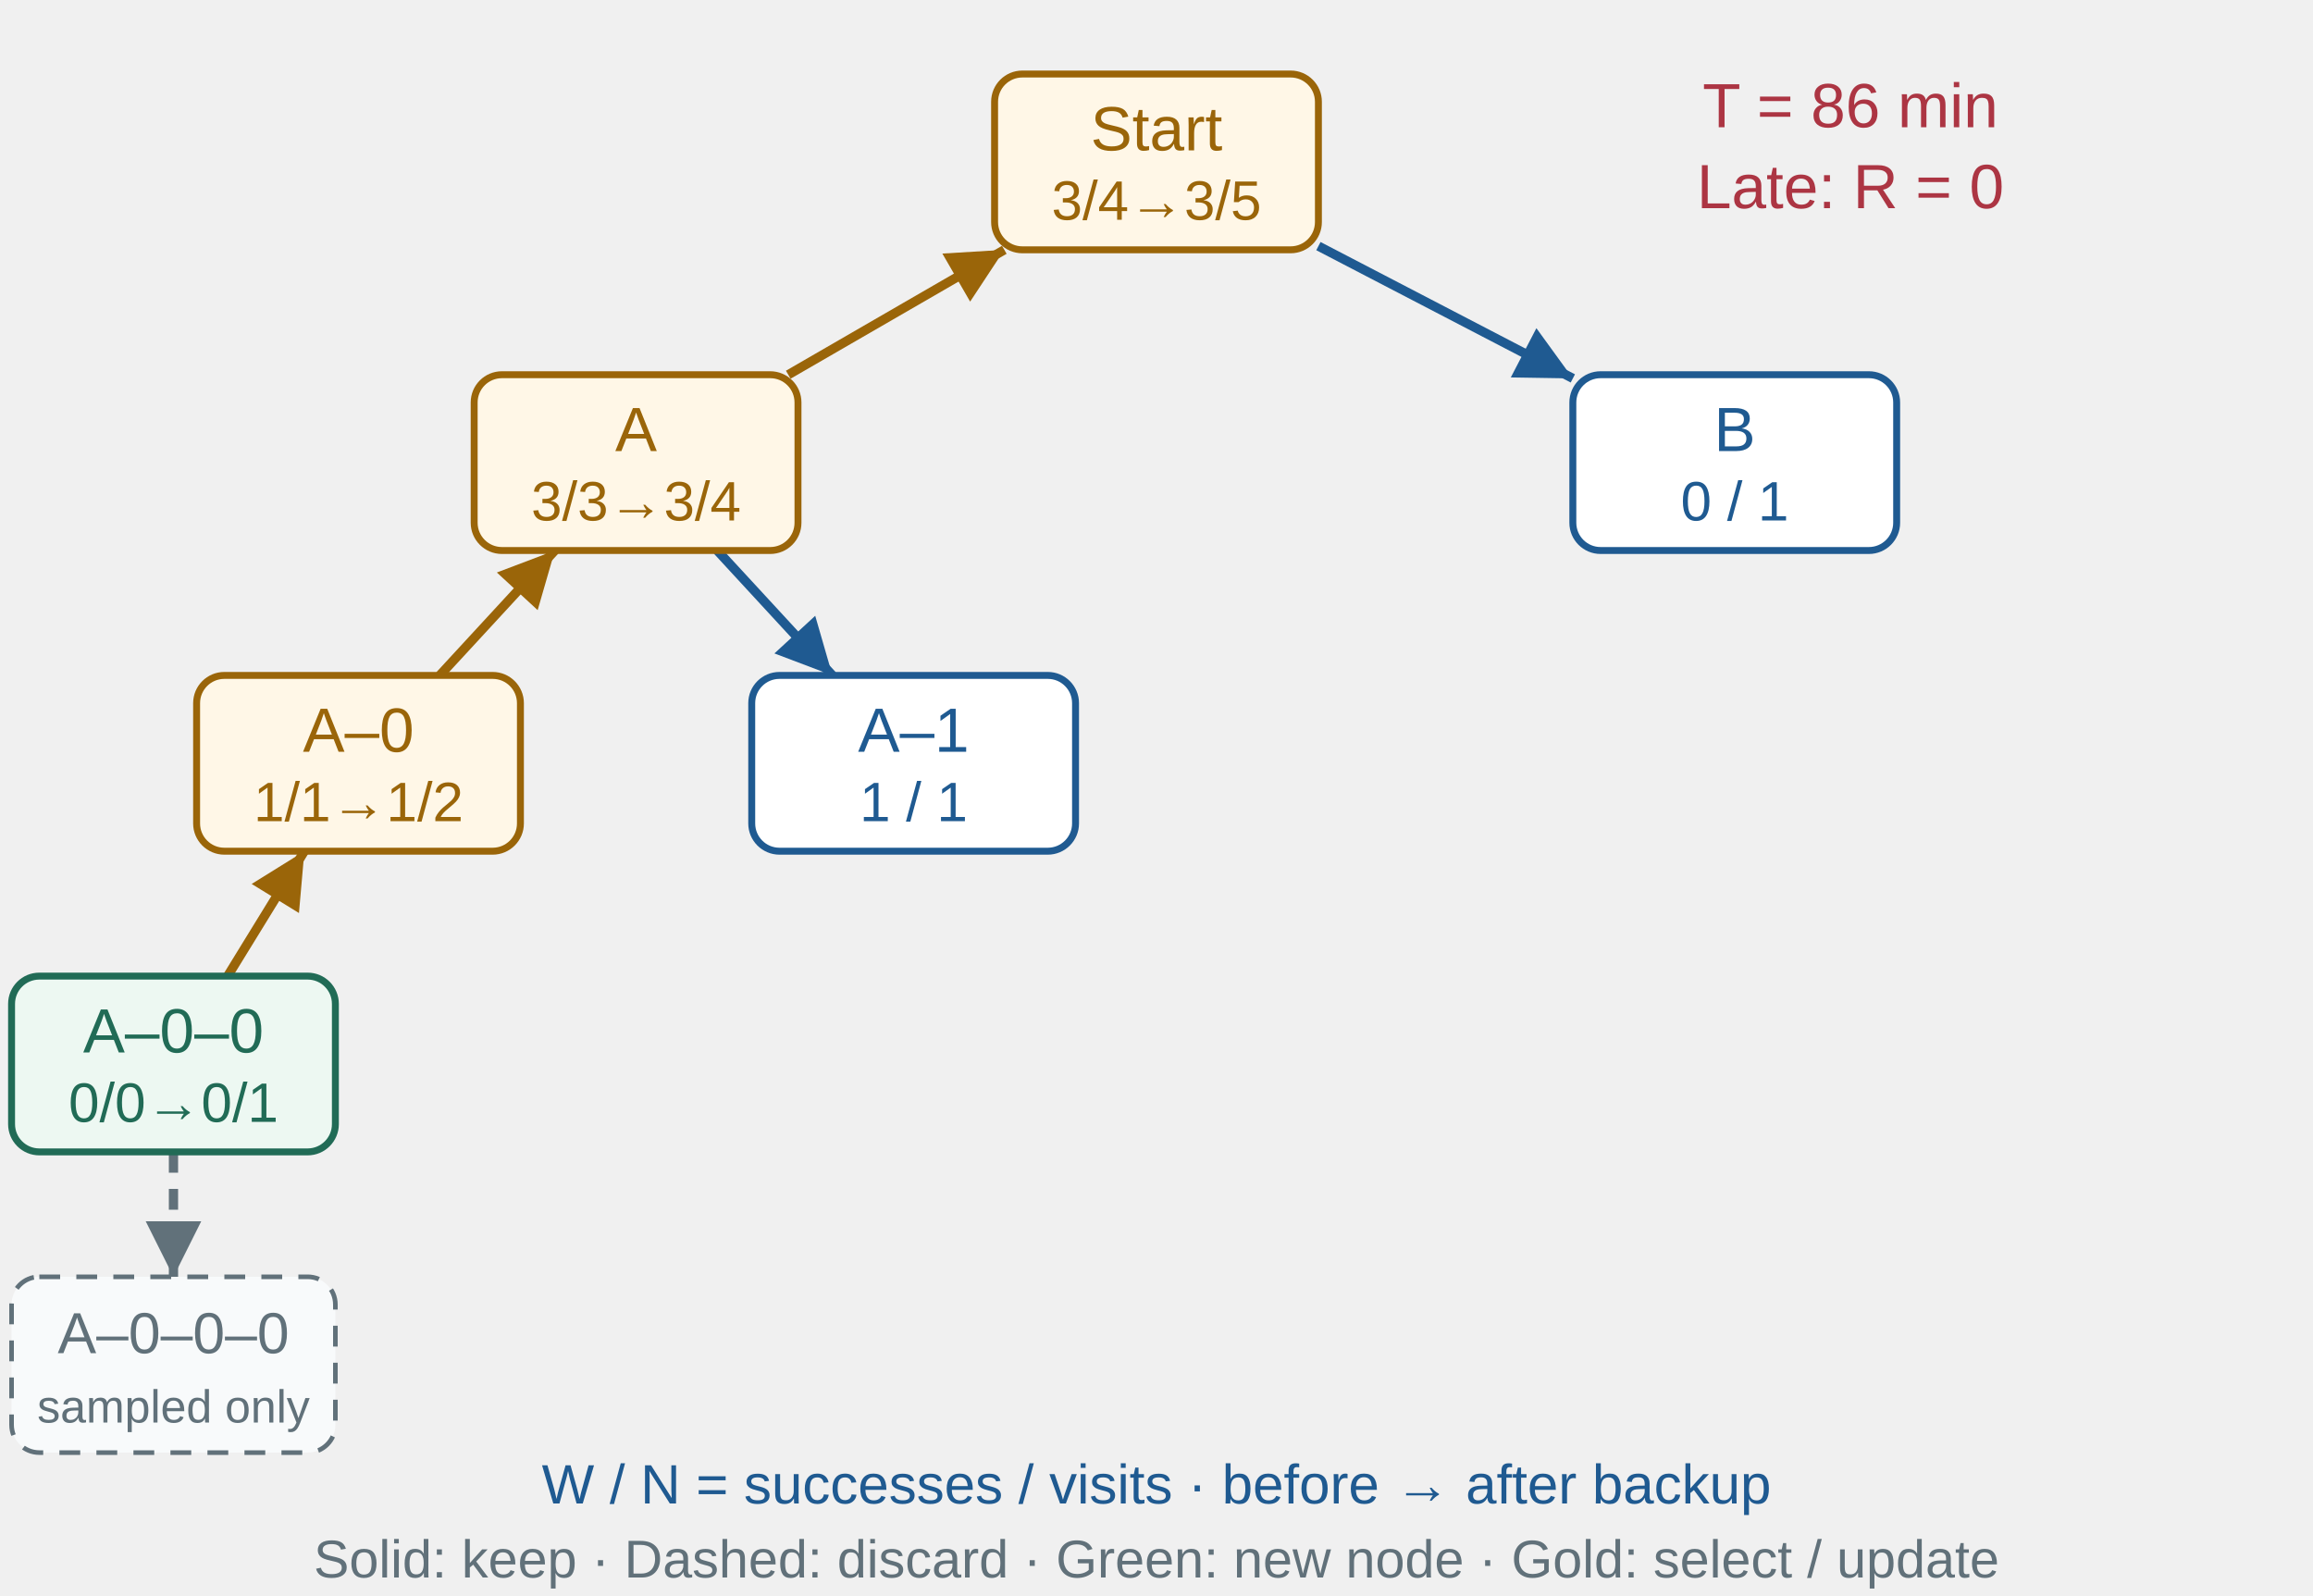
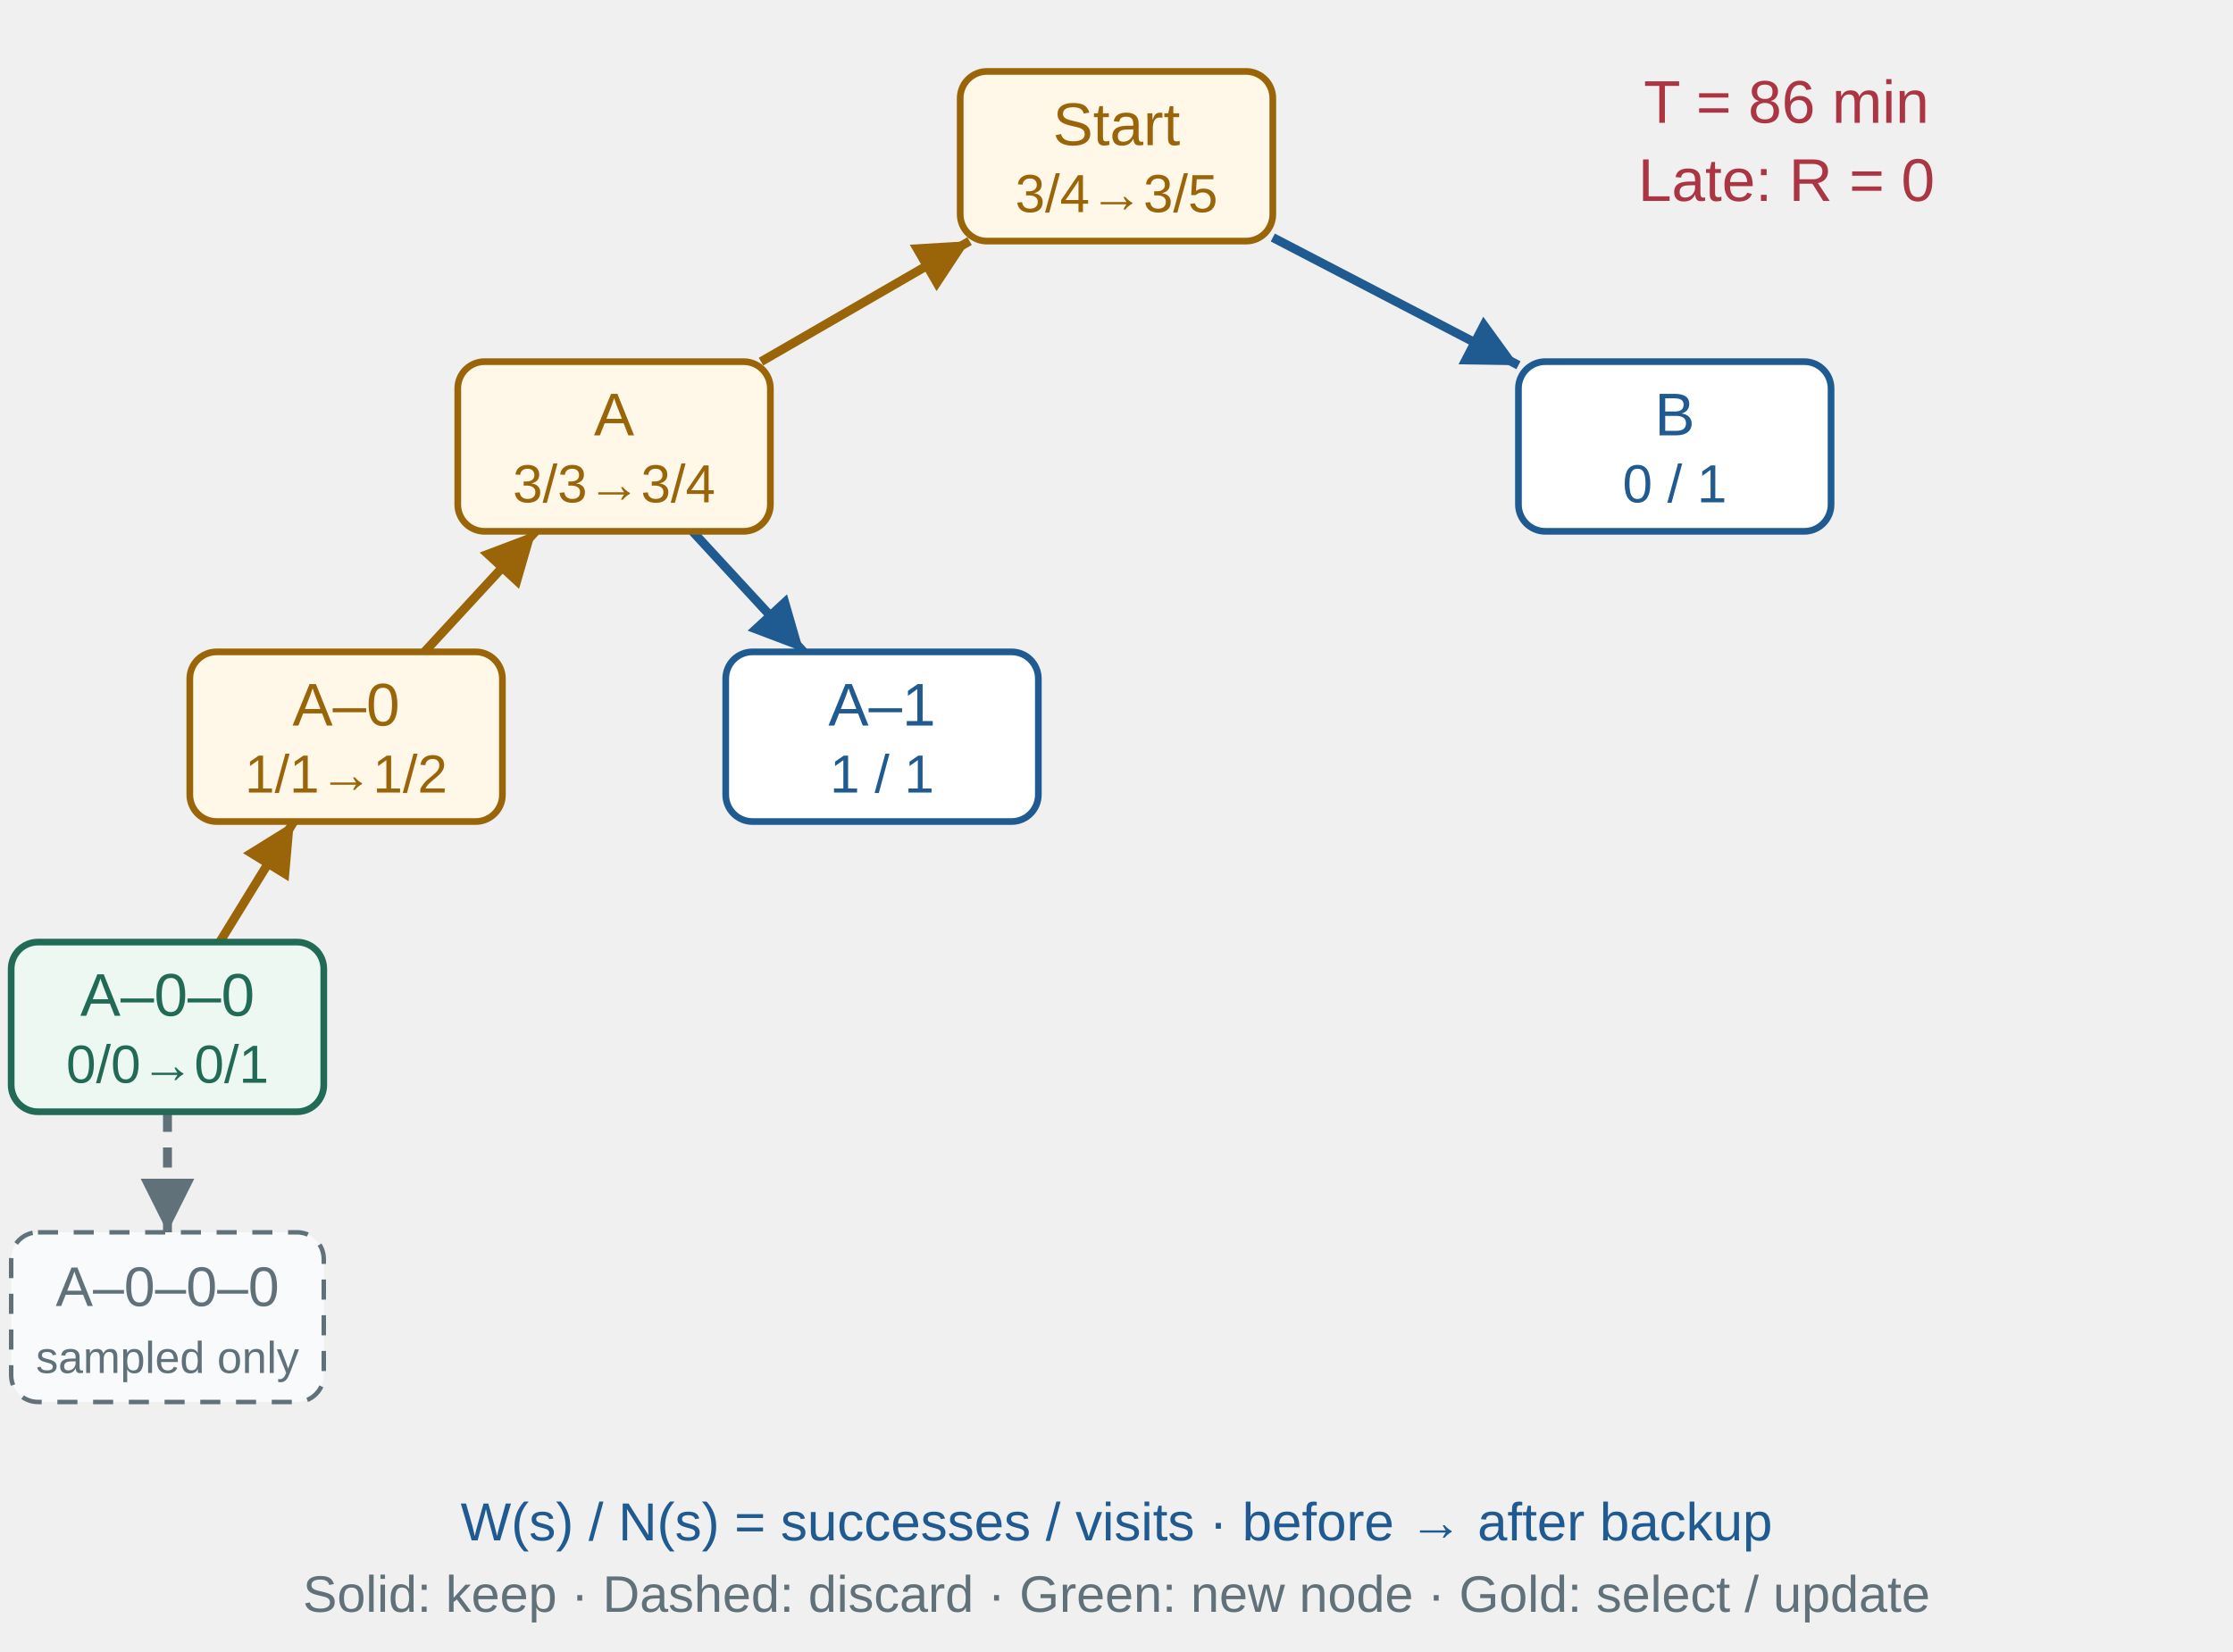
- <svg xmlns="http://www.w3.org/2000/svg" viewBox="0 0 1000 690" role="img" aria-labelledby="title desc">
+ <svg xmlns="http://www.w3.org/2000/svg" viewBox="0 0 1000 740" role="img" aria-labelledby="title desc">
  <defs>
    <marker id="blue" viewBox="0 0 10 10" refX="10" refY="5" markerWidth="6" markerHeight="6" orient="auto-start-reverse">
      <path d="M0 0 L10 5 L0 10 Z" fill="#1f5a91" />
    </marker>
    <marker id="gold" viewBox="0 0 10 10" refX="10" refY="5" markerWidth="6" markerHeight="6" orient="auto-start-reverse">
      <path d="M0 0 L10 5 L0 10 Z" fill="#9a6509" />
    </marker>
    <marker id="green" viewBox="0 0 10 10" refX="10" refY="5" markerWidth="6" markerHeight="6" orient="auto-start-reverse">
      <path d="M0 0 L10 5 L0 10 Z" fill="#216b56" />
    </marker>
    <marker id="red" viewBox="0 0 10 10" refX="10" refY="5" markerWidth="6" markerHeight="6" orient="auto-start-reverse">
      <path d="M0 0 L10 5 L0 10 Z" fill="#ac3543" />
    </marker>
    <marker id="gray" viewBox="0 0 10 10" refX="10" refY="5" markerWidth="6" markerHeight="6" orient="auto-start-reverse">
      <path d="M0 0 L10 5 L0 10 Z" fill="#61717a" />
    </marker>
  </defs>
  <g font-family="Arial, sans-serif" text-anchor="middle">
    <path d="M340.8 162.0 L434.2 108.0" fill="none" stroke="#9a6509" stroke-width="4" marker-end="url(#gold)" />
    <path d="M570.0 106.4 L680.0 163.6" fill="none" stroke="#1f5a91" stroke-width="4" marker-end="url(#blue)" />
    <path d="M190.1 292.0 L239.9 238.0" fill="none" stroke="#9a6509" stroke-width="4" marker-end="url(#gold)" />
    <path d="M310.1 238.0 L359.9 292.0" fill="none" stroke="#1f5a91" stroke-width="4" marker-end="url(#blue)" />
    <path d="M98.4 422.0 L131.6 368.0" fill="none" stroke="#9a6509" stroke-width="4" marker-end="url(#gold)" />
    <path d="M75.0 498.0 L75.0 552.0" fill="none" stroke="#61717a" stroke-width="4" stroke-dasharray="9 7" marker-end="url(#gray)" />
    <rect x="430" y="32" width="140" height="76" rx="12" fill="#fff7e7" stroke="#9a6509" stroke-width="3" />
    <text x="500" y="65" font-size="27" fill="#9a6509">Start</text>
    <text x="500" y="95" font-size="24" fill="#9a6509">3/4→3/5</text>
    <rect x="205" y="162" width="140" height="76" rx="12" fill="#fff7e7" stroke="#9a6509" stroke-width="3" />
    <text x="275" y="195" font-size="27" fill="#9a6509">A</text>
    <text x="275" y="225" font-size="24" fill="#9a6509">3/3→3/4</text>
    <rect x="680" y="162" width="140" height="76" rx="12" fill="white" stroke="#1f5a91" stroke-width="3" />
    <text x="750" y="195" font-size="27" fill="#1f5a91">B</text>
    <text x="750" y="225" font-size="24" fill="#1f5a91">0 / 1</text>
    <rect x="85" y="292" width="140" height="76" rx="12" fill="#fff7e7" stroke="#9a6509" stroke-width="3" />
    <text x="155" y="325" font-size="27" fill="#9a6509">A–0</text>
    <text x="155" y="355" font-size="24" fill="#9a6509">1/1→1/2</text>
    <rect x="325" y="292" width="140" height="76" rx="12" fill="white" stroke="#1f5a91" stroke-width="3" />
    <text x="395" y="325" font-size="27" fill="#1f5a91">A–1</text>
    <text x="395" y="355" font-size="24" fill="#1f5a91">1 / 1</text>
    <rect x="5" y="422" width="140" height="76" rx="12" fill="#edf8f2" stroke="#216b56" stroke-width="3" />
    <text x="75" y="455" font-size="27" fill="#216b56">A–0–0</text>
    <text x="75" y="485" font-size="24" fill="#216b56">0/0→0/1</text>
    <rect x="5" y="552" width="140" height="76" rx="12" fill="#f8fafb" stroke="#61717a" stroke-width="2" stroke-dasharray="9 7" />
    <text x="75" y="585" font-size="25" fill="#61717a">A–0–0–0</text>
    <text x="75" y="615" font-size="20" fill="#61717a">sampled only</text>
    <text x="800" y="55" font-size="27" fill="#ac3543">T = 86 min</text>
    <text x="800" y="90" font-size="27" fill="#ac3543">Late: R = 0</text>
-     <text x="500" y="650" font-size="24" fill="#1f5a91">W / N = successes / visits · before → after backup</text>
-     <text x="500" y="682" font-size="23" fill="#61717a">Solid: keep · Dashed: discard · Green: new node · Gold: select / update</text>
+     <text x="500" y="690" font-size="24" fill="#1f5a91">W(s) / N(s) = successes / visits · before → after backup</text>
+     <text x="500" y="722" font-size="23" fill="#61717a">Solid: keep · Dashed: discard · Green: new node · Gold: select / update</text>
  </g>
</svg>
